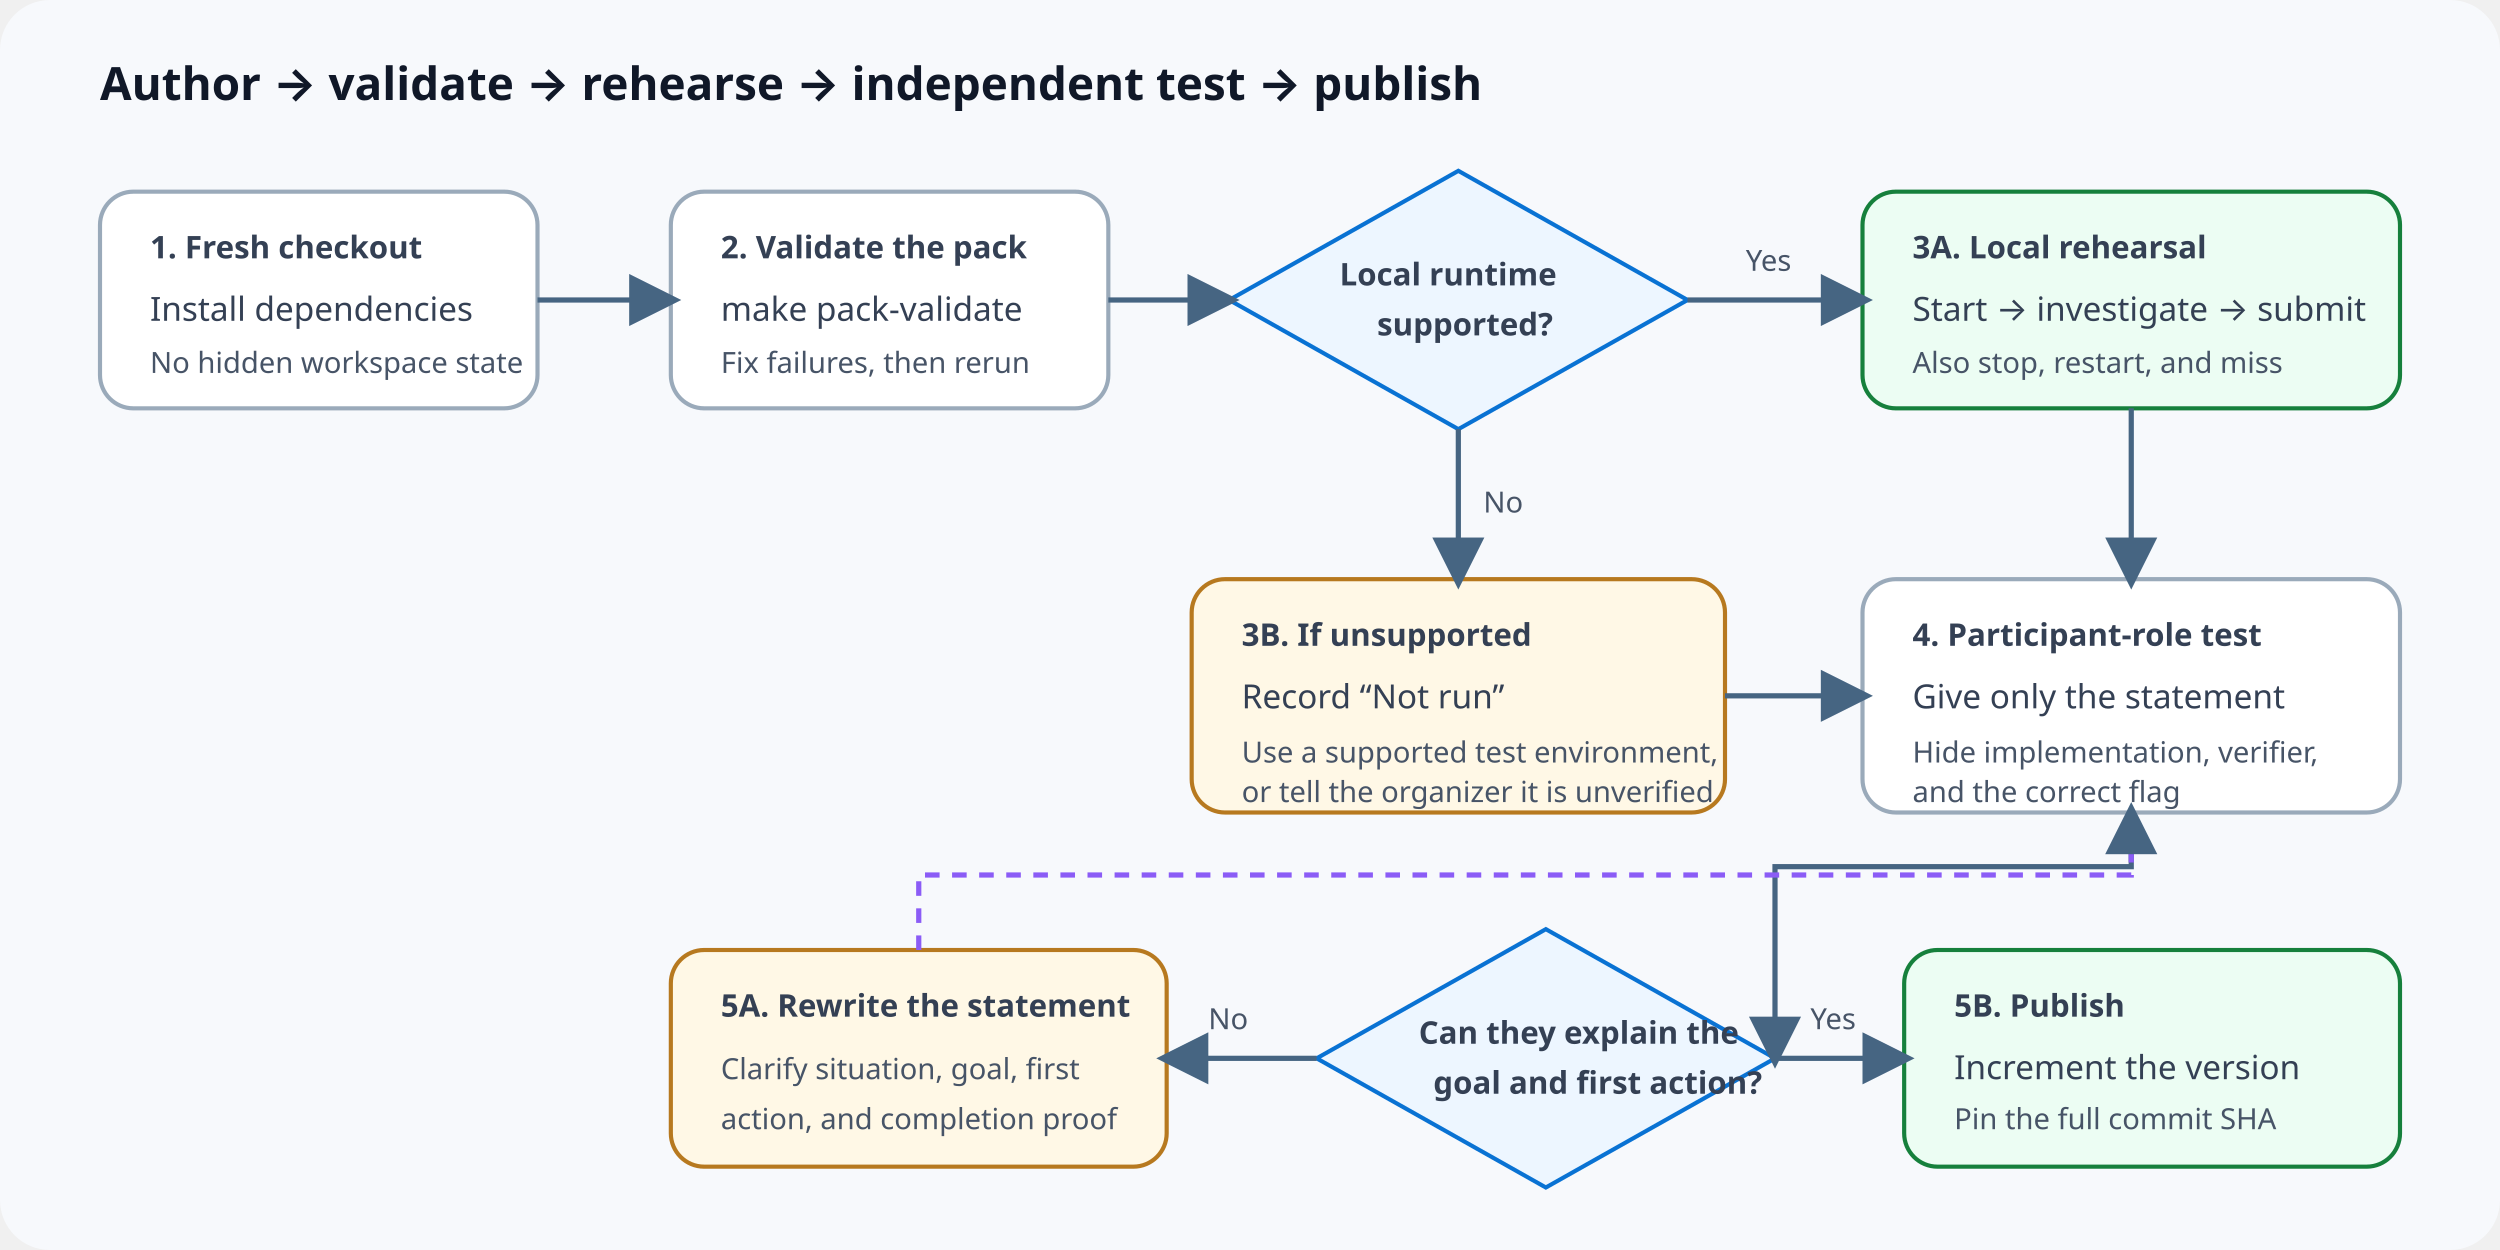
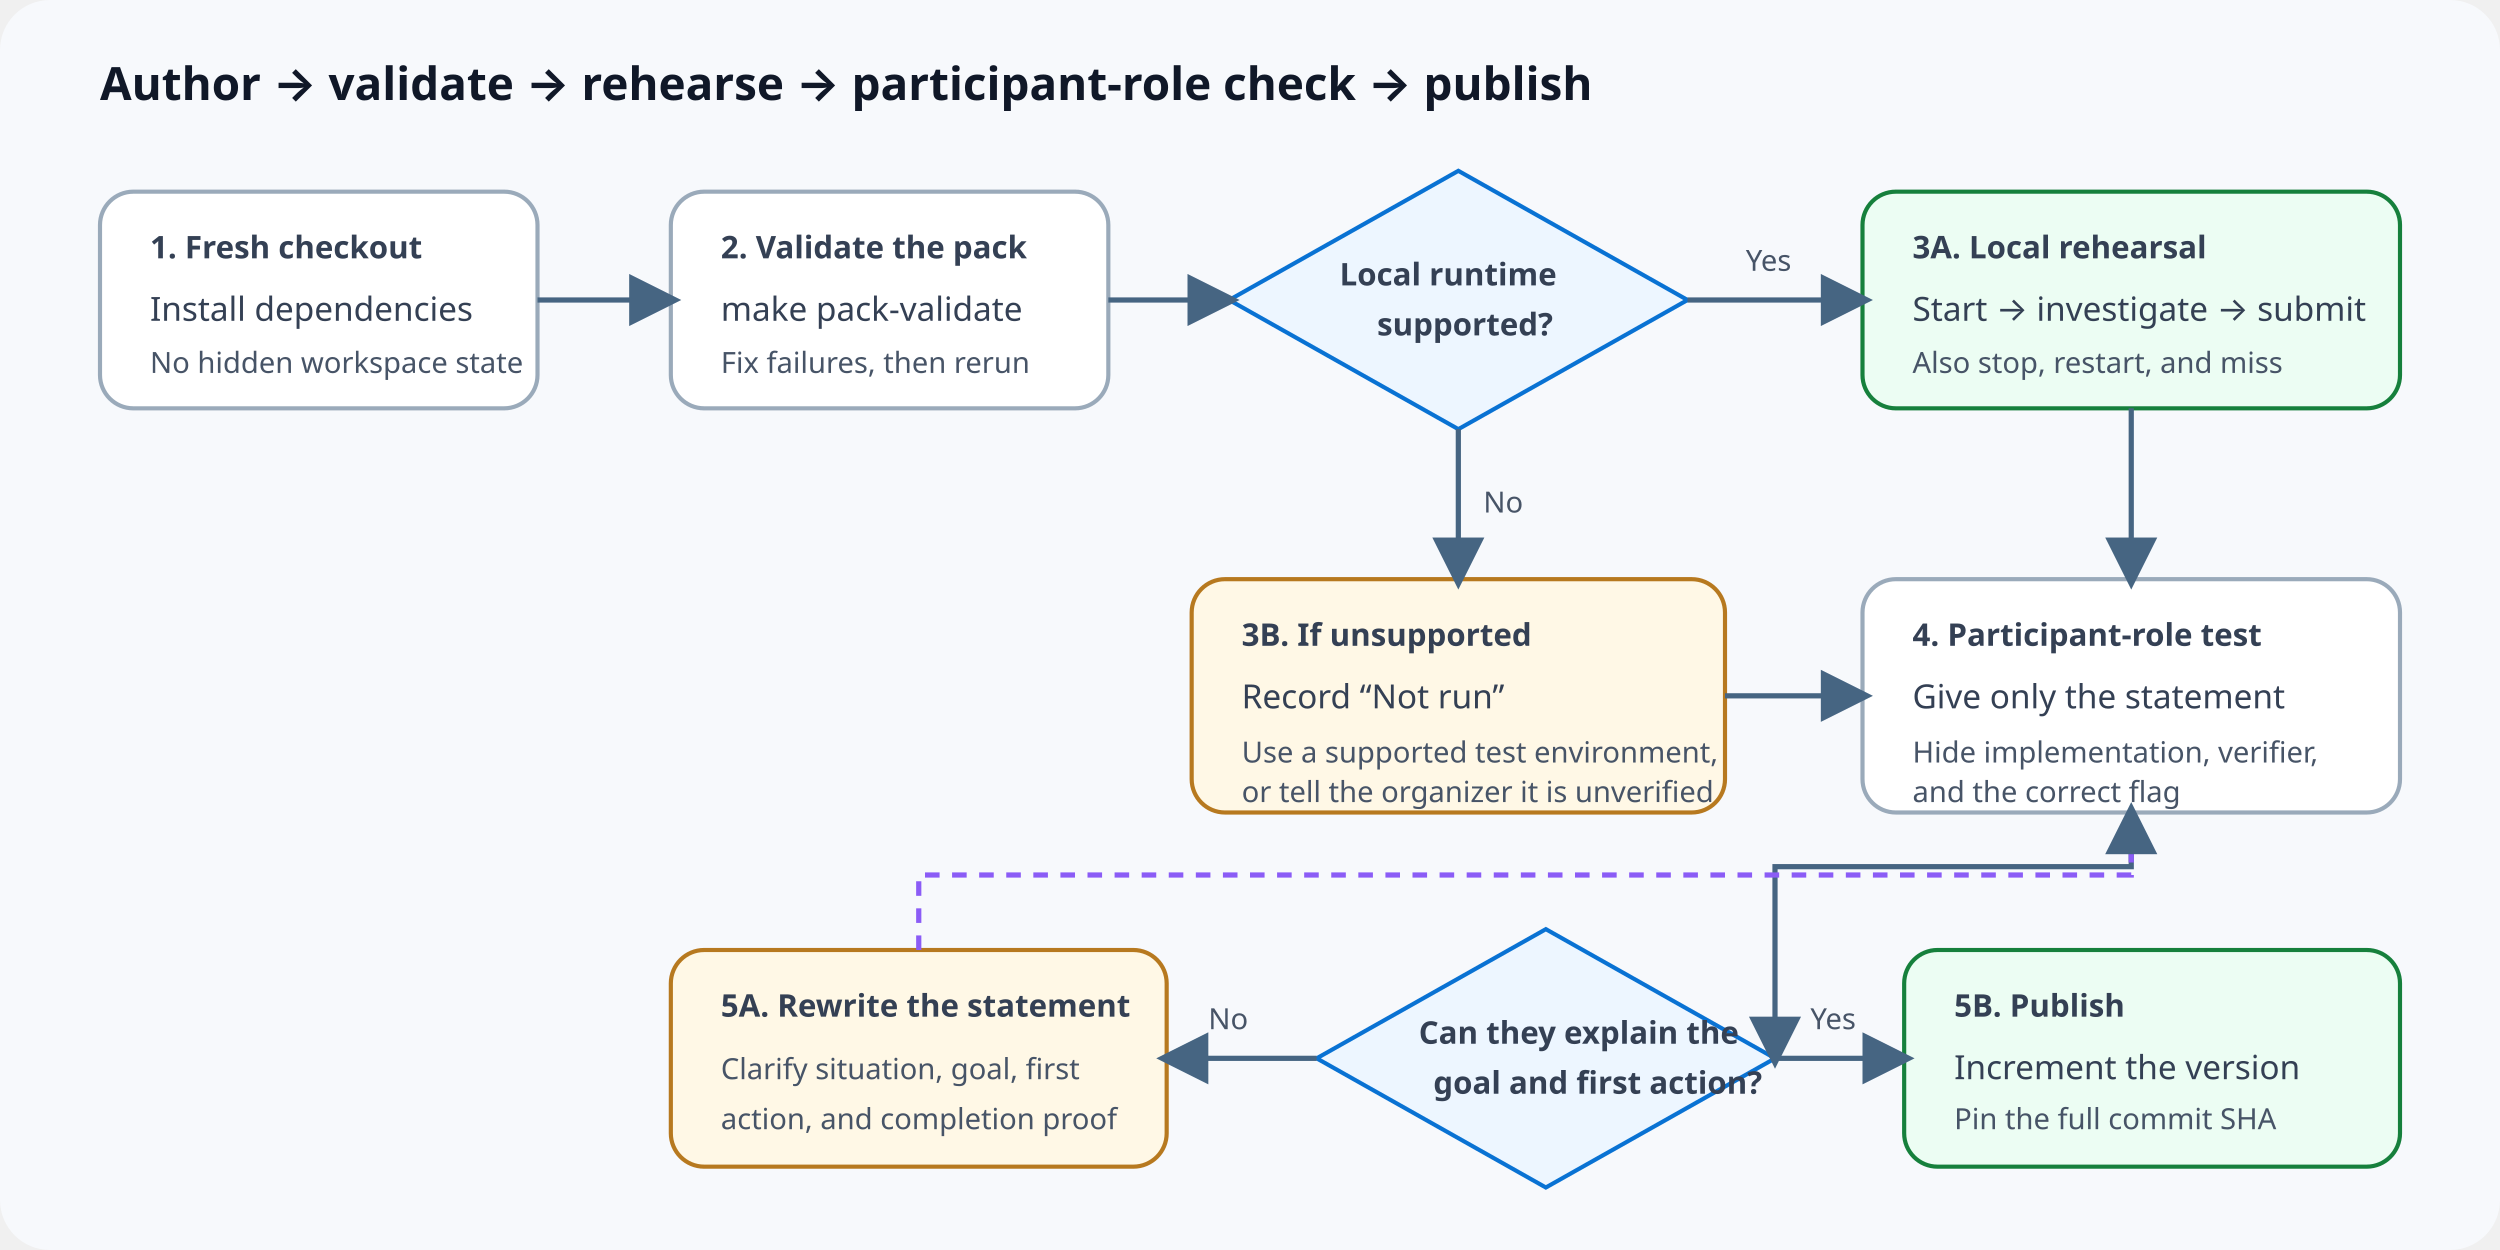
<svg xmlns="http://www.w3.org/2000/svg" width="1200" height="600" viewBox="0 0 1200 600" role="img" aria-labelledby="title desc">
  <defs>
    <marker id="arrow" markerWidth="10" markerHeight="10" refX="8" refY="5" orient="auto">
      <path d="M0 0 L10 5 L0 10 Z" fill="#466582" />
    </marker>
    <style>
      .bg{fill:#f7f9fc}.box{fill:#fff;stroke:#9aaaba;stroke-width:2}.decision{fill:#edf6ff;stroke:#0972d3;stroke-width:2}.good{fill:#ecfdf3;stroke:#16803c;stroke-width:2}.warn{fill:#fff8e6;stroke:#b7791f;stroke-width:2}.line{fill:none;stroke:#466582;stroke-width:2.5;marker-end:url(#arrow)}.loop{fill:none;stroke:#8b5cf6;stroke-width:2.5;stroke-dasharray:7 6;marker-end:url(#arrow)}.title{font:700 22px -apple-system,BlinkMacSystemFont,"Noto Sans",sans-serif;fill:#101828}.text{font:16px -apple-system,BlinkMacSystemFont,"Noto Sans",sans-serif;fill:#344054}.label{font:700 15px -apple-system,BlinkMacSystemFont,"Noto Sans",sans-serif;fill:#344054}.small{font:14px -apple-system,BlinkMacSystemFont,"Noto Sans",sans-serif;fill:#475467}
    </style>
  </defs>
  <rect class="bg" width="1200" height="600" rx="24" />
-   <text class="title" x="48" y="48">Author → validate → rehearse → independent test → publish</text>
+   <text class="title" x="48" y="48">Author → validate → rehearse → participant-role check → publish</text>
  <rect class="box" x="48" y="92" width="210" height="104" rx="16" />
  <text class="label" x="72" y="124">1. Fresh checkout</text>
  <text class="text" x="72" y="154">Install dependencies</text>
  <text class="small" x="72" y="179">No hidden workspace state</text>
  <rect class="box" x="322" y="92" width="210" height="104" rx="16" />
  <text class="label" x="346" y="124">2. Validate the pack</text>
  <text class="text" x="346" y="154">make pack-validate</text>
  <text class="small" x="346" y="179">Fix failures, then rerun</text>
  <path class="decision" d="M700 82 L810 144 L700 206 L590 144 Z" />
  <text class="label" x="643" y="137">Local runtime</text>
  <text class="label" x="661" y="161">supported?</text>
  <rect class="good" x="894" y="92" width="258" height="104" rx="16" />
  <text class="label" x="918" y="124">3A. Local rehearsal</text>
  <text class="text" x="918" y="154">Start → investigate → submit</text>
  <text class="small" x="918" y="179">Also stop, restart, and miss</text>
  <rect class="warn" x="572" y="278" width="256" height="112" rx="16" />
  <text class="label" x="596" y="310">3B. If unsupported</text>
  <text class="text" x="596" y="340">Record “Not run”</text>
  <text class="small" x="596" y="366">Use a supported test environment,</text>
  <text class="small" x="596" y="385">or tell the organizer it is unverified</text>
  <rect class="box" x="894" y="278" width="258" height="112" rx="16" />
  <text class="label" x="918" y="310">4. Participant-role test</text>
  <text class="text" x="918" y="340">Give only the statement</text>
  <text class="small" x="918" y="366">Hide implementation, verifier,</text>
  <text class="small" x="918" y="385">and the correct flag</text>
  <path class="decision" d="M742 446 L852 508 L742 570 L632 508 Z" />
  <text class="label" x="681" y="501">Can they explain the</text>
  <text class="label" x="688" y="525">goal and first action?</text>
  <rect class="warn" x="322" y="456" width="238" height="104" rx="16" />
  <text class="label" x="346" y="488">5A. Rewrite the statement</text>
  <text class="small" x="346" y="518">Clarify situation, goal, first</text>
  <text class="small" x="346" y="542">action, and completion proof</text>
  <rect class="good" x="914" y="456" width="238" height="104" rx="16" />
  <text class="label" x="938" y="488">5B. Publish</text>
  <text class="text" x="938" y="518">Increment the version</text>
  <text class="small" x="938" y="542">Pin the full commit SHA</text>
  <path class="line" d="M258 144 H322" />
  <path class="line" d="M532 144 H590" />
  <path class="line" d="M810 144 H894" />
  <text class="small" x="838" y="130">Yes</text>
  <path class="line" d="M700 206 V278" />
  <text class="small" x="712" y="246">No</text>
  <path class="line" d="M1023 196 V278" />
  <path class="line" d="M828 334 H894" />
  <path class="line" d="M1023 390 V416 H852 V508" />
  <path class="line" d="M852 508 H914" />
  <text class="small" x="869" y="494">Yes</text>
  <path class="line" d="M632 508 H560" />
  <text class="small" x="580" y="494">No</text>
  <path class="loop" d="M441 456 V420 H1023 V390" />
</svg>
